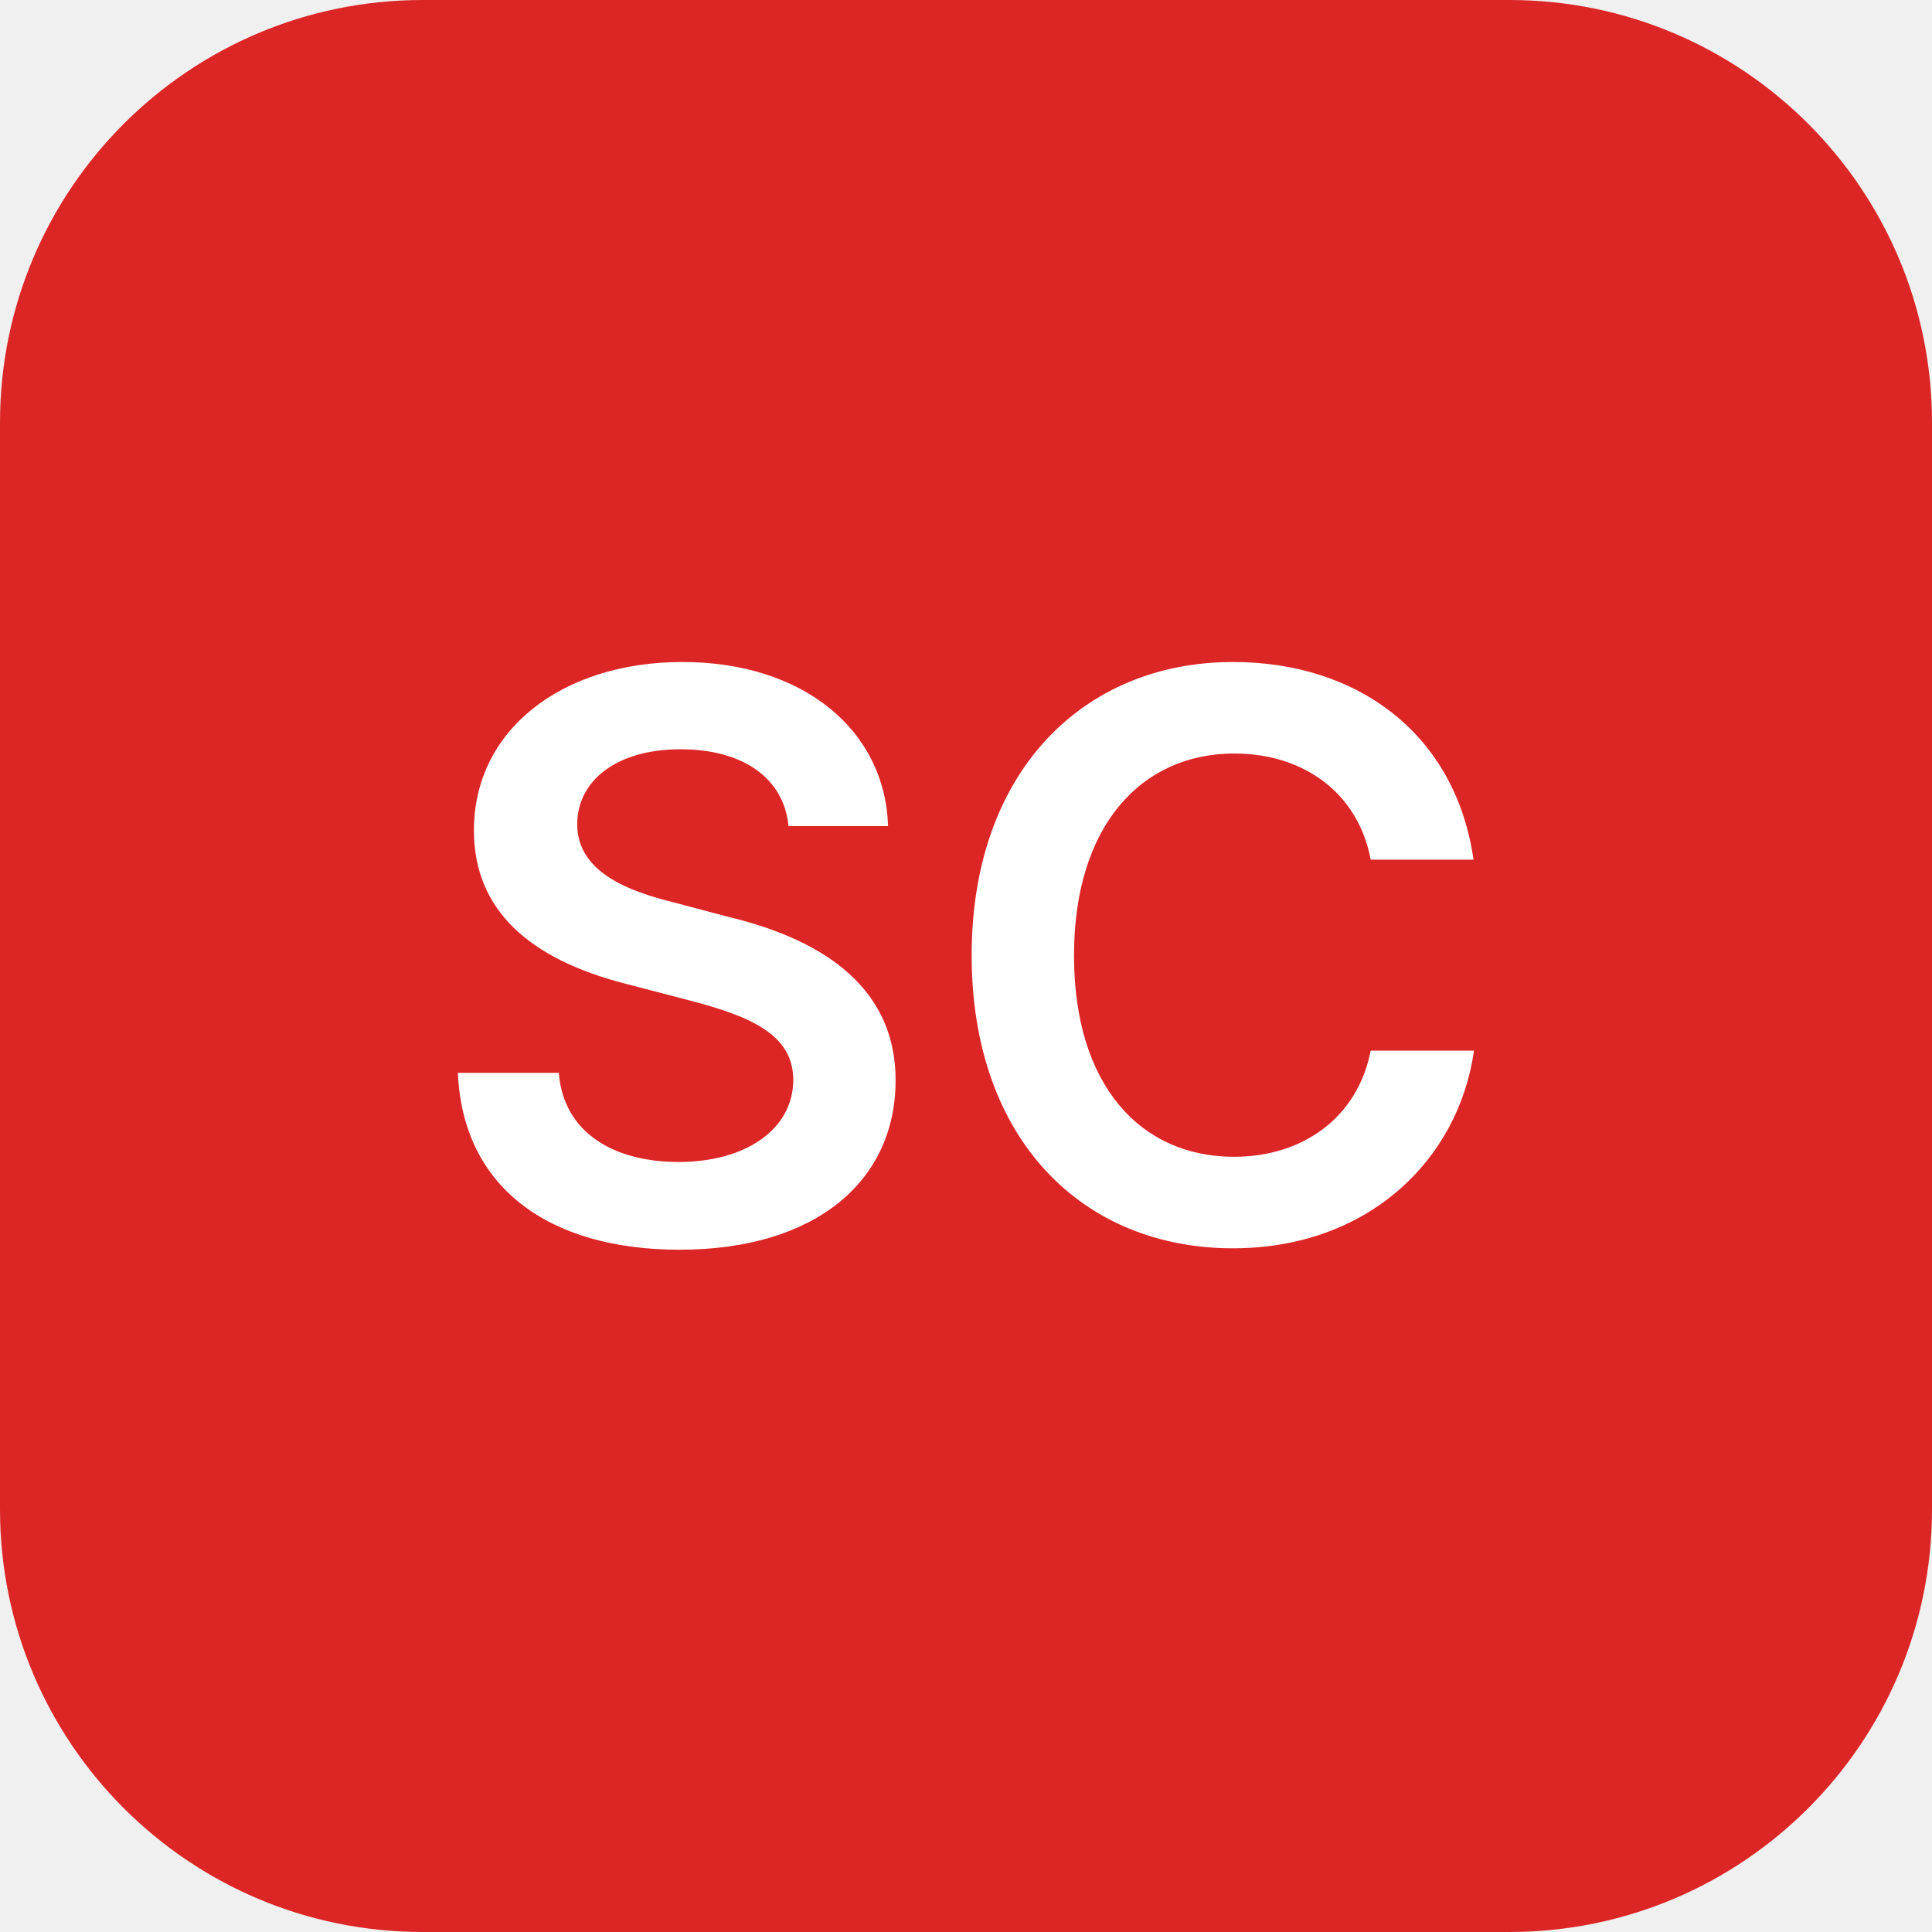
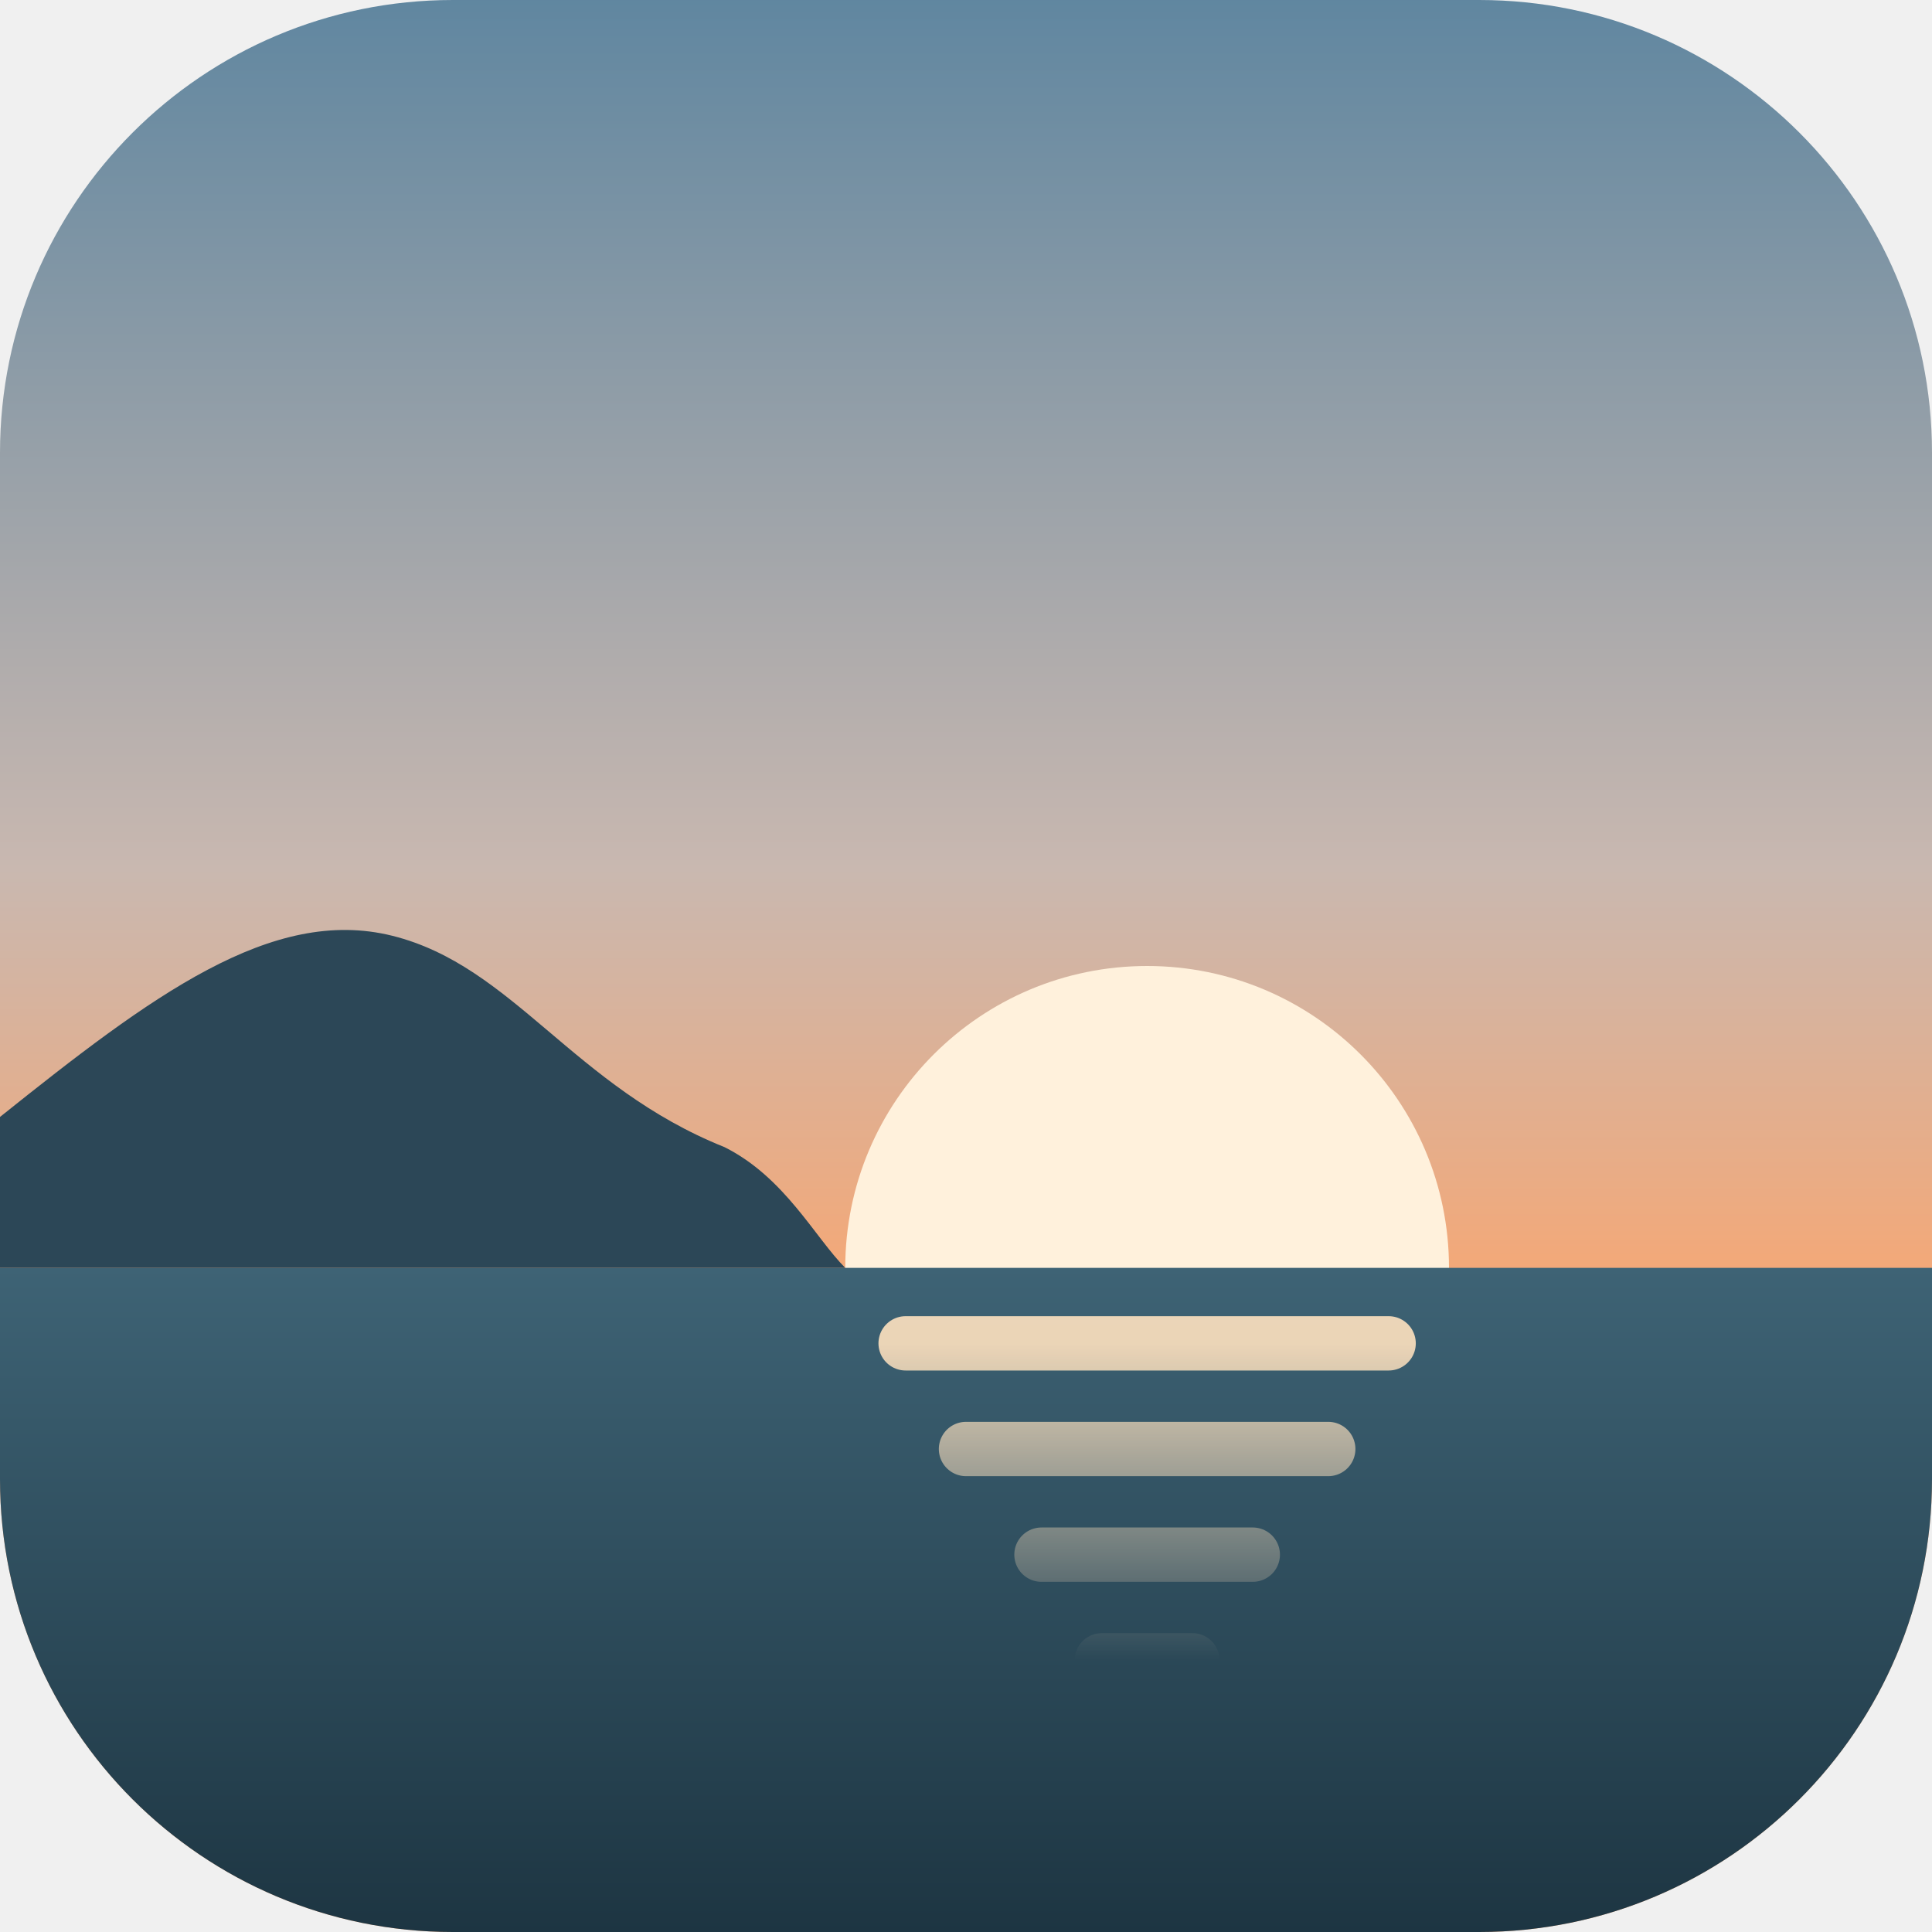
<svg xmlns="http://www.w3.org/2000/svg" viewBox="0 0 64 64">
-   <rect width="64" height="64" rx="14" fill="#dc2626" />
-   <text x="32" y="32" dy="0.35em" text-anchor="middle" font-family="ui-sans-serif, system-ui, -apple-system, sans-serif" font-size="26" font-weight="600" fill="#ffffff">SC</text>
+   <defs>
+     <linearGradient id="sky" x1="0" y1="0" x2="0" y2="1">
+       <stop offset="0" stop-color="#5f86a0" />
+       <stop offset=".45" stop-color="#c9b8b0" />
+       <stop offset=".66" stop-color="#f4a877" />
+     </linearGradient>
+     <linearGradient id="sea" x1="0" y1="0" x2="0" y2="1">
+       <stop offset="0" stop-color="#3e6375" />
+       <stop offset="1" stop-color="#1d3542" />
+     </linearGradient>
+     <linearGradient id="glow" x1="0" y1="0" x2="0" y2="1">
+       <stop offset="0" stop-color="#ffe2bf" stop-opacity=".9" />
+       <stop offset="1" stop-color="#ffe2bf" stop-opacity="0" />
+     </linearGradient>
+     <clipPath id="c">
+       <rect width="64" height="64" rx="15" />
+     </clipPath>
+   </defs>
+   <g clip-path="url(#c)">
+     <rect width="64" height="64" fill="url(#sky)" />
+     <circle cx="38" cy="42" r="10" fill="#fff1dc" />
+     <path d="M0 37 C5 33 9 30 13 31 C17 32 19 36 24 38 C26 39 27 41 28 42 H0Z" fill="#2c4757" />
+     <rect y="42" width="64" height="22" fill="url(#sea)" />
+     <path d="M30 44.5h16M32 48h12M34.5 51.5h7M36.5 55h3" stroke="url(#glow)" stroke-width="1.8" stroke-linecap="round" />
+   </g>
</svg>
